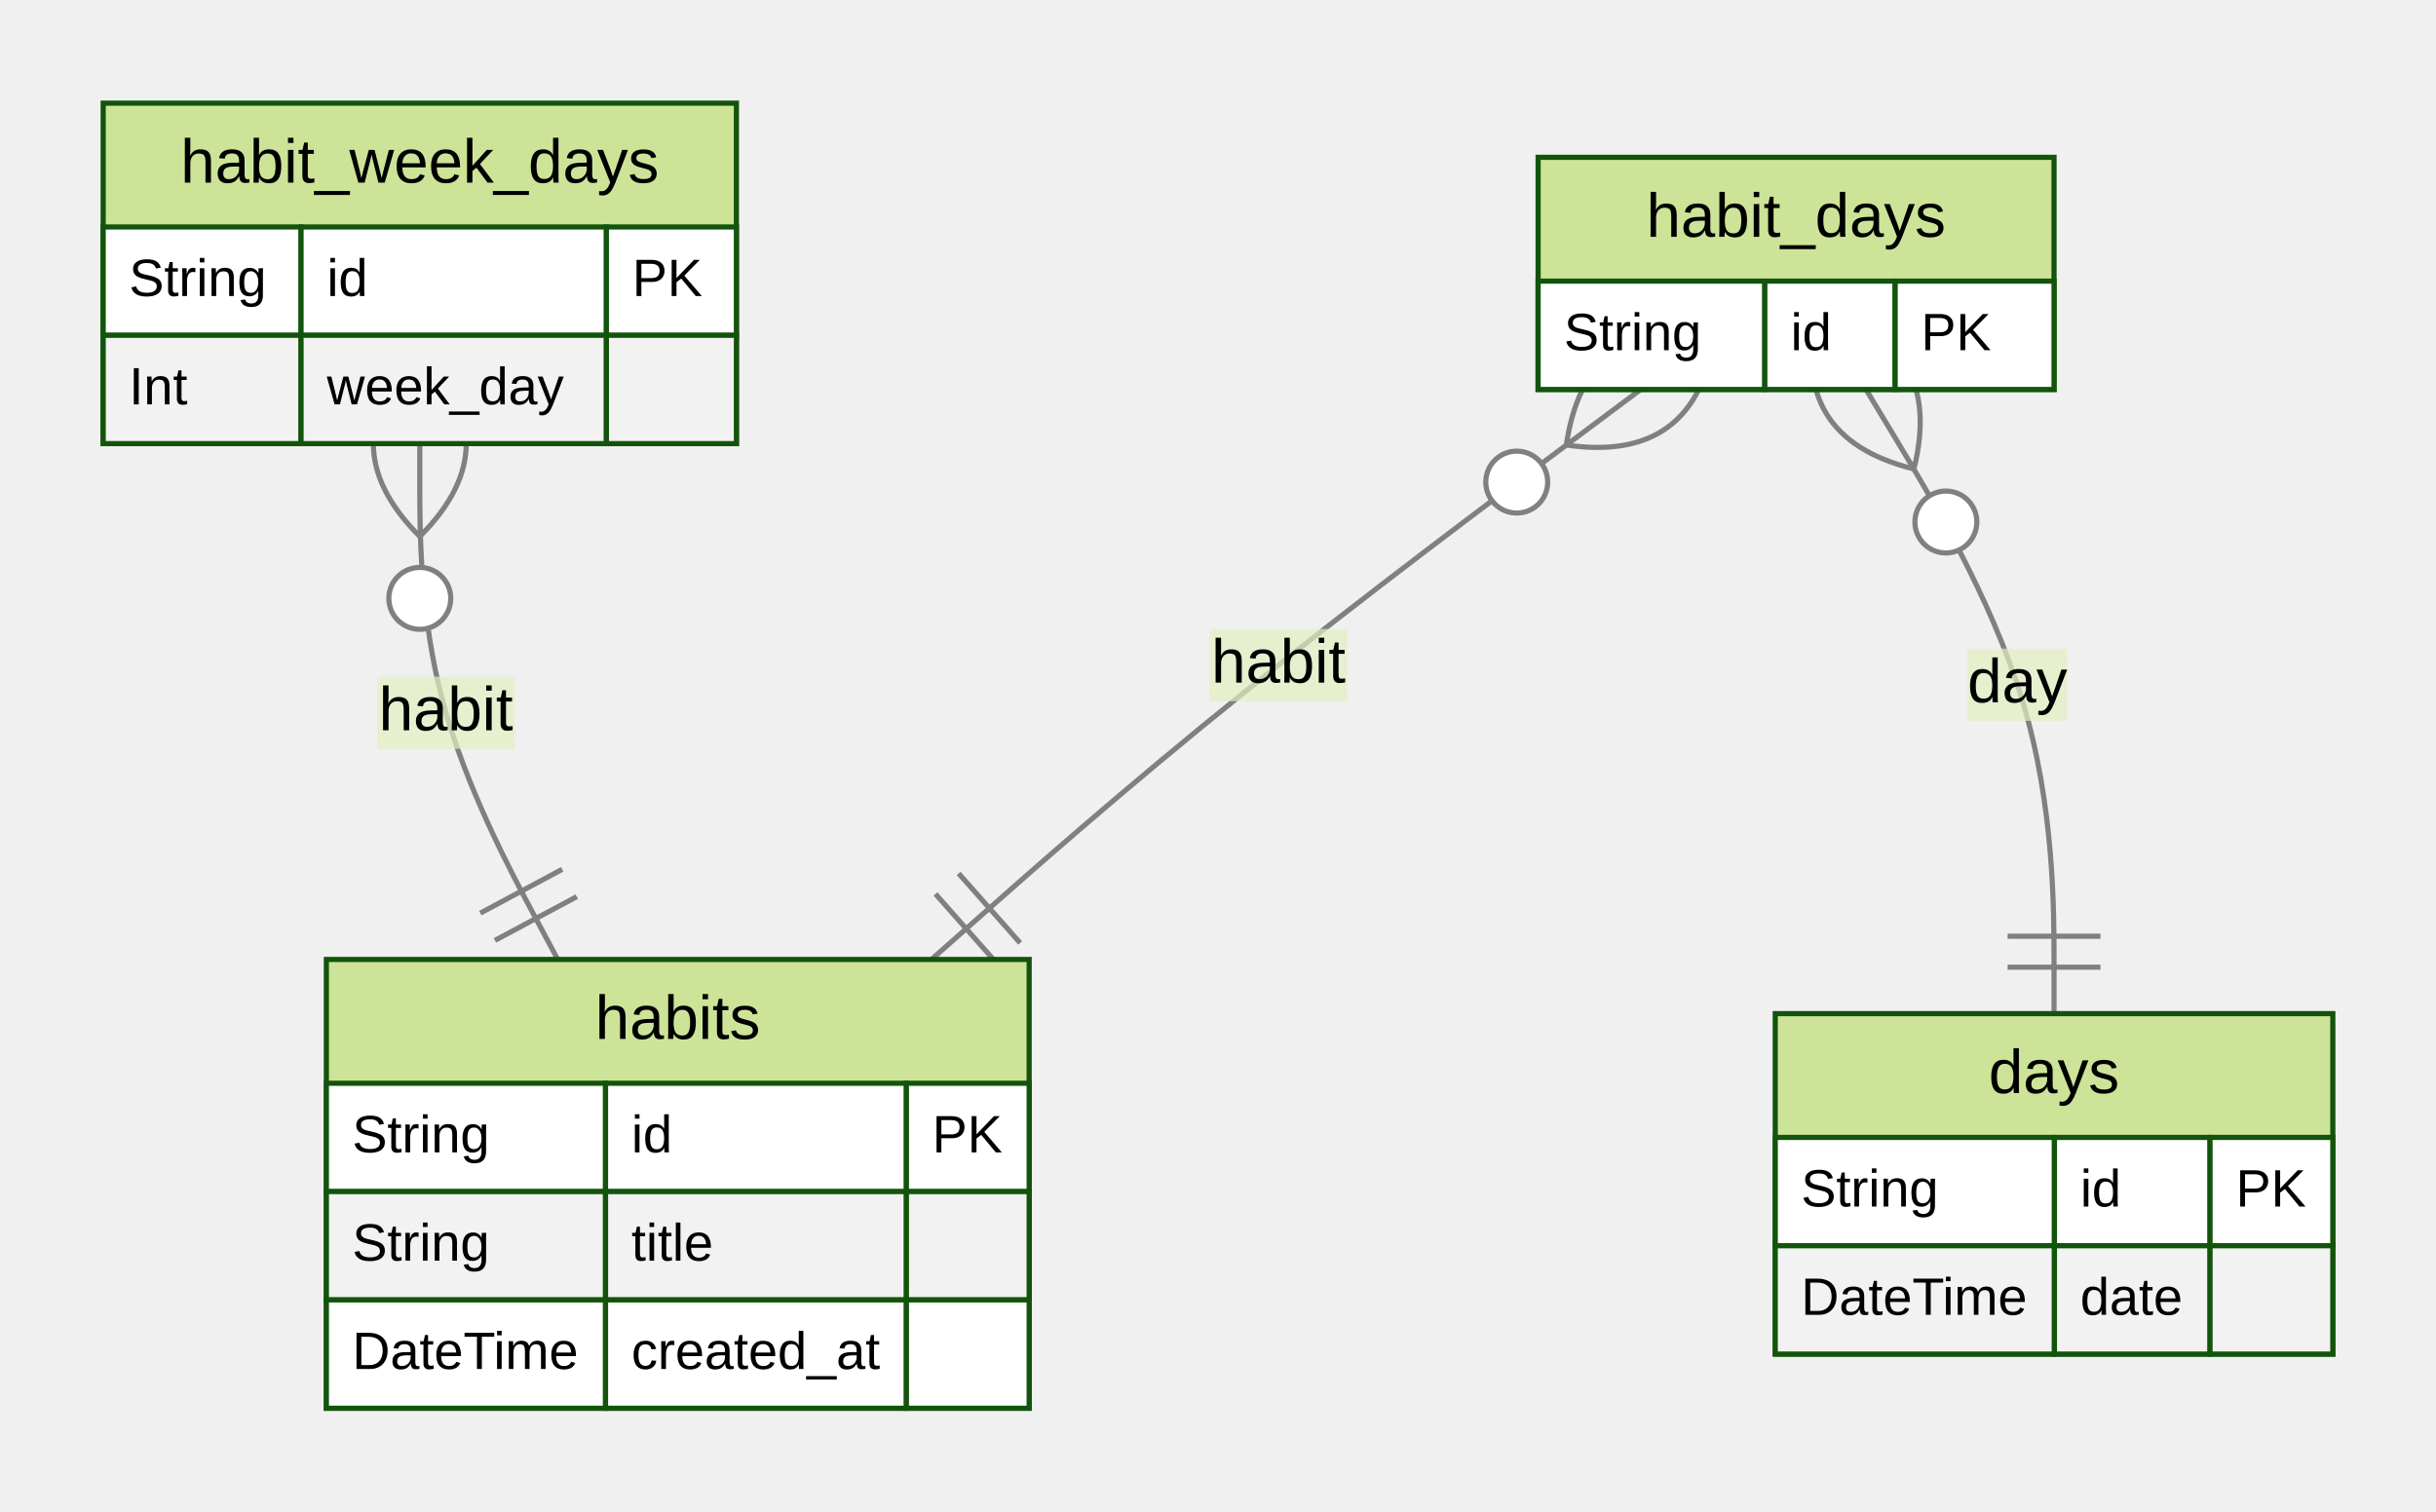
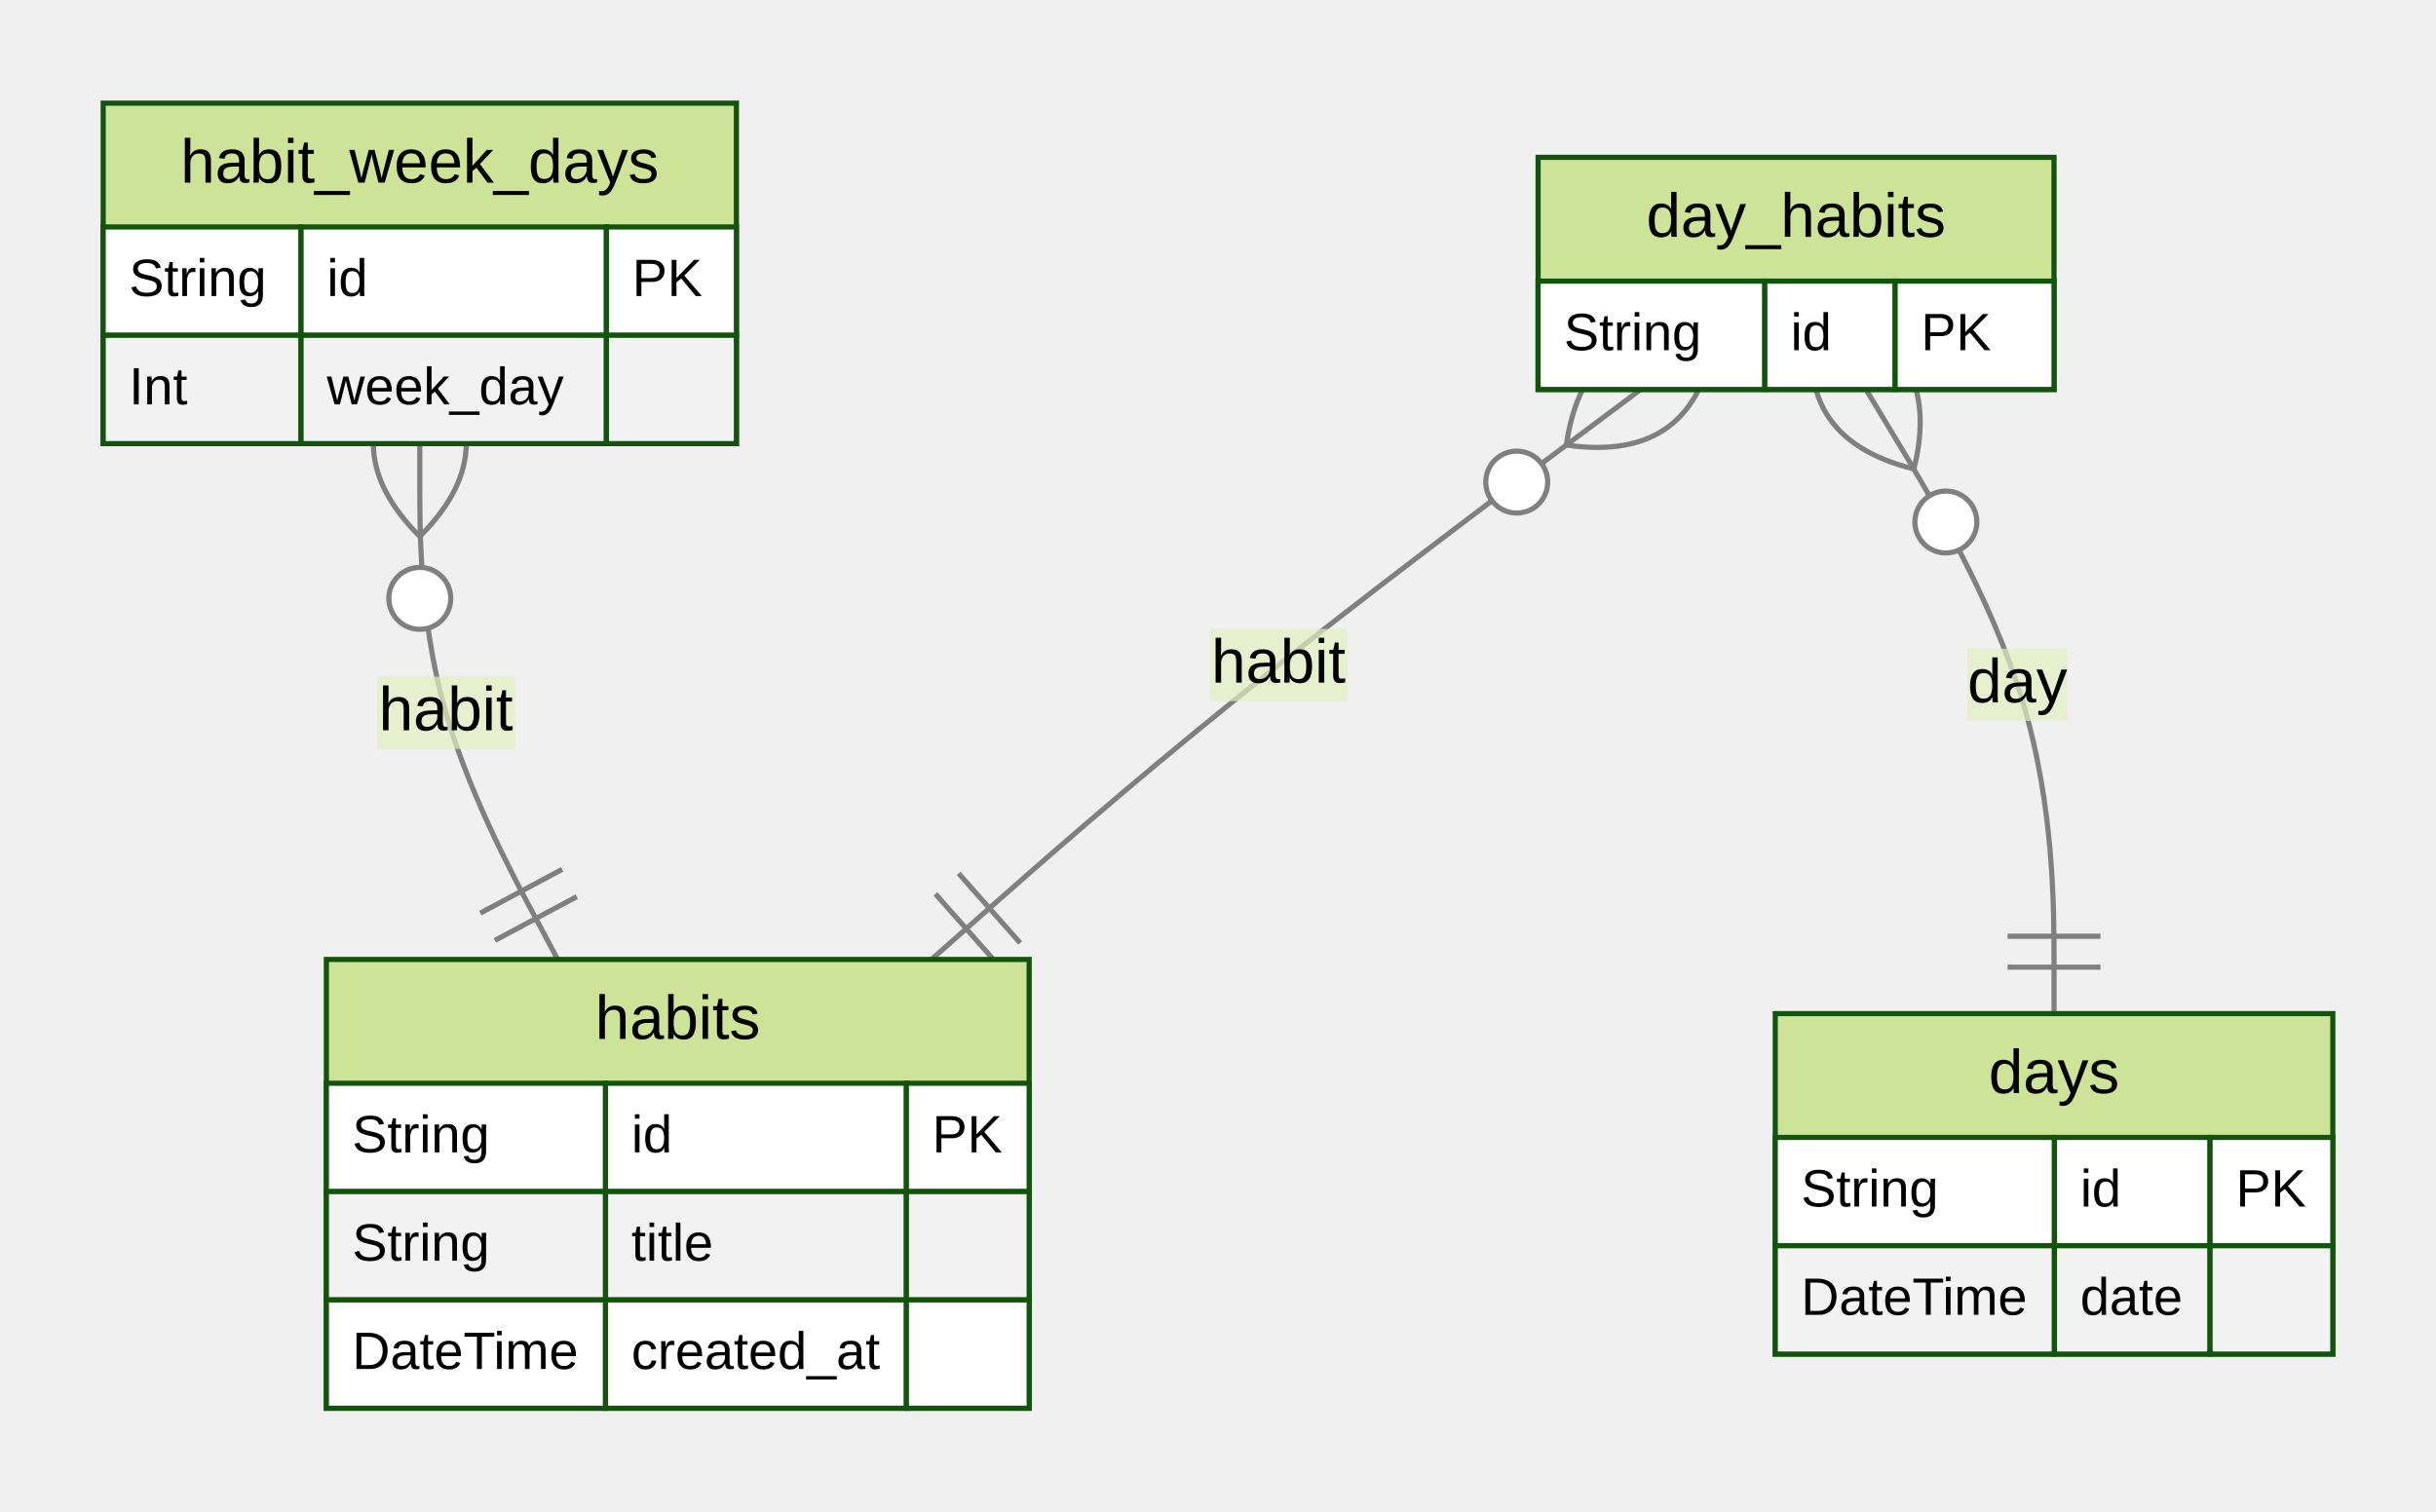
<svg xmlns="http://www.w3.org/2000/svg" aria-roledescription="er" viewBox="0 0 472.158 293" style="max-width: 472.158px; background-color: white;" width="100%" id="mermaid-0">
  <style>#mermaid-0{font-family:"trebuchet ms",verdana,arial,sans-serif;font-size:16px;fill:#000000;}#mermaid-0 .error-icon{fill:#552222;}#mermaid-0 .error-text{fill:#552222;stroke:#552222;}#mermaid-0 .edge-thickness-normal{stroke-width:2px;}#mermaid-0 .edge-thickness-thick{stroke-width:3.5px;}#mermaid-0 .edge-pattern-solid{stroke-dasharray:0;}#mermaid-0 .edge-pattern-dashed{stroke-dasharray:3;}#mermaid-0 .edge-pattern-dotted{stroke-dasharray:2;}#mermaid-0 .marker{fill:#000000;stroke:#000000;}#mermaid-0 .marker.cross{stroke:#000000;}#mermaid-0 svg{font-family:"trebuchet ms",verdana,arial,sans-serif;font-size:16px;}#mermaid-0 .entityBox{fill:#cde498;stroke:#13540c;}#mermaid-0 .attributeBoxOdd{fill:#ffffff;stroke:#13540c;}#mermaid-0 .attributeBoxEven{fill:#f2f2f2;stroke:#13540c;}#mermaid-0 .relationshipLabelBox{fill:hsl(78.158, 58.462%, 84.51%);opacity:0.7;background-color:hsl(78.158, 58.462%, 84.51%);}#mermaid-0 .relationshipLabelBox rect{opacity:0.5;}#mermaid-0 .relationshipLine{stroke:#000000;}#mermaid-0 .entityTitleText{text-anchor:middle;font-size:18px;fill:#000000;}#mermaid-0 :root{--mermaid-font-family:"trebuchet ms",verdana,arial,sans-serif;}</style>
  <g />
  <defs>
    <marker orient="auto" markerHeight="18" markerWidth="18" refY="9" refX="0" id="ONLY_ONE_START">
      <path d="M9,0 L9,18 M15,0 L15,18" fill="none" stroke="gray" />
    </marker>
  </defs>
  <defs>
    <marker orient="auto" markerHeight="18" markerWidth="18" refY="9" refX="18" id="ONLY_ONE_END">
      <path d="M3,0 L3,18 M9,0 L9,18" fill="none" stroke="gray" />
    </marker>
  </defs>
  <defs>
    <marker orient="auto" markerHeight="18" markerWidth="30" refY="9" refX="0" id="ZERO_OR_ONE_START">
      <circle r="6" cy="9" cx="21" fill="white" stroke="gray" />
      <path d="M9,0 L9,18" fill="none" stroke="gray" />
    </marker>
  </defs>
  <defs>
    <marker orient="auto" markerHeight="18" markerWidth="30" refY="9" refX="30" id="ZERO_OR_ONE_END">
      <circle r="6" cy="9" cx="9" fill="white" stroke="gray" />
      <path d="M21,0 L21,18" fill="none" stroke="gray" />
    </marker>
  </defs>
  <defs>
    <marker orient="auto" markerHeight="36" markerWidth="45" refY="18" refX="18" id="ONE_OR_MORE_START">
      <path d="M0,18 Q 18,0 36,18 Q 18,36 0,18 M42,9 L42,27" fill="none" stroke="gray" />
    </marker>
  </defs>
  <defs>
    <marker orient="auto" markerHeight="36" markerWidth="45" refY="18" refX="27" id="ONE_OR_MORE_END">
      <path d="M3,9 L3,27 M9,18 Q27,0 45,18 Q27,36 9,18" fill="none" stroke="gray" />
    </marker>
  </defs>
  <defs>
    <marker orient="auto" markerHeight="36" markerWidth="57" refY="18" refX="18" id="ZERO_OR_MORE_START">
      <circle r="6" cy="18" cx="48" fill="white" stroke="gray" />
      <path d="M0,18 Q18,0 36,18 Q18,36 0,18" fill="none" stroke="gray" />
    </marker>
  </defs>
  <defs>
    <marker orient="auto" markerHeight="36" markerWidth="57" refY="18" refX="39" id="ZERO_OR_MORE_END">
      <circle r="6" cy="18" cx="9" fill="white" stroke="gray" />
      <path d="M21,18 Q39,0 57,18 Q39,36 21,18" fill="none" stroke="gray" />
    </marker>
  </defs>
  <path style="stroke: gray; fill: none;" marker-start="url(#ZERO_OR_MORE_START)" marker-end="url(#ONLY_ONE_END)" d="M81.367,86L81.367,94.333C81.367,102.667,81.367,119.333,85.824,136C90.28,152.667,99.192,169.333,103.649,177.667L108.105,186" class="er relationshipLine" />
  <path style="stroke: gray; fill: none;" marker-start="url(#ZERO_OR_MORE_START)" marker-end="url(#ONLY_ONE_END)" d="M361.677,75.5L367.752,85.583C373.826,95.667,385.975,115.833,392.049,136C398.123,156.167,398.123,176.333,398.123,186.417L398.123,196.5" class="er relationshipLine" />
  <path style="stroke: gray; fill: none;" marker-start="url(#ZERO_OR_MORE_START)" marker-end="url(#ONLY_ONE_END)" d="M318.013,75.5L304.519,85.583C291.026,95.667,264.038,115.833,241.125,134.25C218.212,152.667,199.374,169.333,189.955,177.667L180.535,186" class="er relationshipLine" />
-   <g transform="translate(63.25739,186 )" id="entity-habits-47dda89a-ebd1-41c5-a6ca-08dc7a43998f">
+   <g transform="translate(63.25739,186 )" id="entity-habits-b0b69bc8-d7bf-455c-ad4d-c8dc83e3e49a">
    <rect height="87" width="136.22" y="0" x="0" class="er entityBox" />
-     <text style="dominant-baseline: middle; text-anchor: middle; font-size: 12px;" transform="translate(68.1098,12)" y="0" x="0" id="text-entity-habits-47dda89a-ebd1-41c5-a6ca-08dc7a43998f" class="er entityLabel">habits</text>
+     <text style="dominant-baseline: middle; text-anchor: middle; font-size: 12px;" transform="translate(68.1098,12)" y="0" x="0" id="text-entity-habits-b0b69bc8-d7bf-455c-ad4d-c8dc83e3e49a" class="er entityLabel">habits</text>
    <rect height="21" width="54.113" y="24" x="0" class="er attributeBoxOdd" />
-     <text style="dominant-baseline: middle; font-size: 10.2px;" transform="translate(5,34.5)" y="0" x="0" id="text-entity-habits-47dda89a-ebd1-41c5-a6ca-08dc7a43998f-attr-1-type" class="er entityLabel">String</text>
+     <text style="dominant-baseline: middle; font-size: 10.2px;" transform="translate(5,34.5)" y="0" x="0" id="text-entity-habits-b0b69bc8-d7bf-455c-ad4d-c8dc83e3e49a-attr-1-type" class="er entityLabel">String</text>
    <rect height="21" width="58.311" y="24" x="54.113" class="er attributeBoxOdd" />
-     <text style="dominant-baseline: middle; font-size: 10.2px;" transform="translate(59.11313,34.5)" y="0" x="0" id="text-entity-habits-47dda89a-ebd1-41c5-a6ca-08dc7a43998f-attr-1-name" class="er entityLabel">id</text>
+     <text style="dominant-baseline: middle; font-size: 10.2px;" transform="translate(59.11313,34.5)" y="0" x="0" id="text-entity-habits-b0b69bc8-d7bf-455c-ad4d-c8dc83e3e49a-attr-1-name" class="er entityLabel">id</text>
    <rect height="21" width="23.795" y="24" x="112.425" class="er attributeBoxOdd" />
-     <text style="dominant-baseline: middle; font-size: 10.2px;" transform="translate(117.4246,34.5)" y="0" x="0" id="text-entity-habits-47dda89a-ebd1-41c5-a6ca-08dc7a43998f-attr-1-key" class="er entityLabel">PK</text>
+     <text style="dominant-baseline: middle; font-size: 10.2px;" transform="translate(117.4246,34.5)" y="0" x="0" id="text-entity-habits-b0b69bc8-d7bf-455c-ad4d-c8dc83e3e49a-attr-1-key" class="er entityLabel">PK</text>
    <rect height="21" width="54.113" y="45" x="0" class="er attributeBoxEven" />
-     <text style="dominant-baseline: middle; font-size: 10.2px;" transform="translate(5,55.5)" y="0" x="0" id="text-entity-habits-47dda89a-ebd1-41c5-a6ca-08dc7a43998f-attr-2-type" class="er entityLabel">String</text>
+     <text style="dominant-baseline: middle; font-size: 10.2px;" transform="translate(5,55.5)" y="0" x="0" id="text-entity-habits-b0b69bc8-d7bf-455c-ad4d-c8dc83e3e49a-attr-2-type" class="er entityLabel">String</text>
    <rect height="21" width="58.311" y="45" x="54.113" class="er attributeBoxEven" />
-     <text style="dominant-baseline: middle; font-size: 10.2px;" transform="translate(59.11313,55.5)" y="0" x="0" id="text-entity-habits-47dda89a-ebd1-41c5-a6ca-08dc7a43998f-attr-2-name" class="er entityLabel">title</text>
+     <text style="dominant-baseline: middle; font-size: 10.2px;" transform="translate(59.11313,55.5)" y="0" x="0" id="text-entity-habits-b0b69bc8-d7bf-455c-ad4d-c8dc83e3e49a-attr-2-name" class="er entityLabel">title</text>
    <rect height="21" width="23.795" y="45" x="112.425" class="er attributeBoxEven" />
-     <text style="dominant-baseline: middle; font-size: 10.2px;" transform="translate(117.4246,55.5)" y="0" x="0" id="text-entity-habits-47dda89a-ebd1-41c5-a6ca-08dc7a43998f-attr-2-key" class="er entityLabel" />
+     <text style="dominant-baseline: middle; font-size: 10.2px;" transform="translate(117.4246,55.5)" y="0" x="0" id="text-entity-habits-b0b69bc8-d7bf-455c-ad4d-c8dc83e3e49a-attr-2-key" class="er entityLabel" />
    <rect height="21" width="54.113" y="66" x="0" class="er attributeBoxOdd" />
-     <text style="dominant-baseline: middle; font-size: 10.2px;" transform="translate(5,76.5)" y="0" x="0" id="text-entity-habits-47dda89a-ebd1-41c5-a6ca-08dc7a43998f-attr-3-type" class="er entityLabel">DateTime</text>
+     <text style="dominant-baseline: middle; font-size: 10.2px;" transform="translate(5,76.5)" y="0" x="0" id="text-entity-habits-b0b69bc8-d7bf-455c-ad4d-c8dc83e3e49a-attr-3-type" class="er entityLabel">DateTime</text>
    <rect height="21" width="58.311" y="66" x="54.113" class="er attributeBoxOdd" />
-     <text style="dominant-baseline: middle; font-size: 10.2px;" transform="translate(59.11313,76.5)" y="0" x="0" id="text-entity-habits-47dda89a-ebd1-41c5-a6ca-08dc7a43998f-attr-3-name" class="er entityLabel">created_at</text>
+     <text style="dominant-baseline: middle; font-size: 10.2px;" transform="translate(59.11313,76.5)" y="0" x="0" id="text-entity-habits-b0b69bc8-d7bf-455c-ad4d-c8dc83e3e49a-attr-3-name" class="er entityLabel">created_at</text>
    <rect height="21" width="23.795" y="66" x="112.425" class="er attributeBoxOdd" />
-     <text style="dominant-baseline: middle; font-size: 10.2px;" transform="translate(117.4246,76.5)" y="0" x="0" id="text-entity-habits-47dda89a-ebd1-41c5-a6ca-08dc7a43998f-attr-3-key" class="er entityLabel" />
+     <text style="dominant-baseline: middle; font-size: 10.2px;" transform="translate(117.4246,76.5)" y="0" x="0" id="text-entity-habits-b0b69bc8-d7bf-455c-ad4d-c8dc83e3e49a-attr-3-key" class="er entityLabel" />
  </g>
-   <g transform="translate(20,20 )" id="entity-habitweekdays-9004dac5-a8ef-46b5-aef6-c1f1d33eca38">
+   <g transform="translate(20,20 )" id="entity-habitweekdays-38333b77-6334-4e27-8fdd-a03d4fcb9bf6">
    <rect height="66" width="122.734" y="0" x="0" class="er entityBox" />
-     <text style="dominant-baseline: middle; text-anchor: middle; font-size: 12px;" transform="translate(61.36719,12)" y="0" x="0" id="text-entity-habitweekdays-9004dac5-a8ef-46b5-aef6-c1f1d33eca38" class="er entityLabel">habit_week_days</text>
+     <text style="dominant-baseline: middle; text-anchor: middle; font-size: 12px;" transform="translate(61.36719,12)" y="0" x="0" id="text-entity-habitweekdays-38333b77-6334-4e27-8fdd-a03d4fcb9bf6" class="er entityLabel">habit_week_days</text>
    <rect height="21" width="38.351" y="24" x="0" class="er attributeBoxOdd" />
-     <text style="dominant-baseline: middle; font-size: 10.2px;" transform="translate(5,34.5)" y="0" x="0" id="text-entity-habitweekdays-9004dac5-a8ef-46b5-aef6-c1f1d33eca38-attr-1-type" class="er entityLabel">String</text>
+     <text style="dominant-baseline: middle; font-size: 10.2px;" transform="translate(5,34.5)" y="0" x="0" id="text-entity-habitweekdays-38333b77-6334-4e27-8fdd-a03d4fcb9bf6-attr-1-type" class="er entityLabel">String</text>
    <rect height="21" width="59.184" y="24" x="38.351" class="er attributeBoxOdd" />
-     <text style="dominant-baseline: middle; font-size: 10.2px;" transform="translate(43.35122,34.5)" y="0" x="0" id="text-entity-habitweekdays-9004dac5-a8ef-46b5-aef6-c1f1d33eca38-attr-1-name" class="er entityLabel">id</text>
+     <text style="dominant-baseline: middle; font-size: 10.2px;" transform="translate(43.35122,34.5)" y="0" x="0" id="text-entity-habitweekdays-38333b77-6334-4e27-8fdd-a03d4fcb9bf6-attr-1-name" class="er entityLabel">id</text>
    <rect height="21" width="25.199" y="24" x="97.535" class="er attributeBoxOdd" />
-     <text style="dominant-baseline: middle; font-size: 10.2px;" transform="translate(102.5352,34.5)" y="0" x="0" id="text-entity-habitweekdays-9004dac5-a8ef-46b5-aef6-c1f1d33eca38-attr-1-key" class="er entityLabel">PK</text>
+     <text style="dominant-baseline: middle; font-size: 10.2px;" transform="translate(102.5352,34.5)" y="0" x="0" id="text-entity-habitweekdays-38333b77-6334-4e27-8fdd-a03d4fcb9bf6-attr-1-key" class="er entityLabel">PK</text>
    <rect height="21" width="38.351" y="45" x="0" class="er attributeBoxEven" />
-     <text style="dominant-baseline: middle; font-size: 10.2px;" transform="translate(5,55.5)" y="0" x="0" id="text-entity-habitweekdays-9004dac5-a8ef-46b5-aef6-c1f1d33eca38-attr-2-type" class="er entityLabel">Int</text>
+     <text style="dominant-baseline: middle; font-size: 10.2px;" transform="translate(5,55.5)" y="0" x="0" id="text-entity-habitweekdays-38333b77-6334-4e27-8fdd-a03d4fcb9bf6-attr-2-type" class="er entityLabel">Int</text>
    <rect height="21" width="59.184" y="45" x="38.351" class="er attributeBoxEven" />
-     <text style="dominant-baseline: middle; font-size: 10.2px;" transform="translate(43.35122,55.5)" y="0" x="0" id="text-entity-habitweekdays-9004dac5-a8ef-46b5-aef6-c1f1d33eca38-attr-2-name" class="er entityLabel">week_day</text>
+     <text style="dominant-baseline: middle; font-size: 10.2px;" transform="translate(43.35122,55.5)" y="0" x="0" id="text-entity-habitweekdays-38333b77-6334-4e27-8fdd-a03d4fcb9bf6-attr-2-name" class="er entityLabel">week_day</text>
    <rect height="21" width="25.199" y="45" x="97.535" class="er attributeBoxEven" />
-     <text style="dominant-baseline: middle; font-size: 10.2px;" transform="translate(102.5352,55.5)" y="0" x="0" id="text-entity-habitweekdays-9004dac5-a8ef-46b5-aef6-c1f1d33eca38-attr-2-key" class="er entityLabel" />
+     <text style="dominant-baseline: middle; font-size: 10.2px;" transform="translate(102.5352,55.5)" y="0" x="0" id="text-entity-habitweekdays-38333b77-6334-4e27-8fdd-a03d4fcb9bf6-attr-2-key" class="er entityLabel" />
  </g>
-   <g transform="translate(344.0882,196.5 )" id="entity-days-9c8e7459-caec-43cb-a07d-016d035f9c83">
+   <g transform="translate(344.0882,196.5 )" id="entity-days-92c3c4e1-7547-4f1d-837d-a21baf03a86b">
    <rect height="66" width="108.07" y="0" x="0" class="er entityBox" />
-     <text style="dominant-baseline: middle; text-anchor: middle; font-size: 12px;" transform="translate(54.03506,12)" y="0" x="0" id="text-entity-days-9c8e7459-caec-43cb-a07d-016d035f9c83" class="er entityLabel">days</text>
+     <text style="dominant-baseline: middle; text-anchor: middle; font-size: 12px;" transform="translate(54.03506,12)" y="0" x="0" id="text-entity-days-92c3c4e1-7547-4f1d-837d-a21baf03a86b" class="er entityLabel">days</text>
    <rect height="21" width="54.113" y="24" x="0" class="er attributeBoxOdd" />
-     <text style="dominant-baseline: middle; font-size: 10.2px;" transform="translate(5,34.5)" y="0" x="0" id="text-entity-days-9c8e7459-caec-43cb-a07d-016d035f9c83-attr-1-type" class="er entityLabel">String</text>
+     <text style="dominant-baseline: middle; font-size: 10.2px;" transform="translate(5,34.5)" y="0" x="0" id="text-entity-days-92c3c4e1-7547-4f1d-837d-a21baf03a86b-attr-1-type" class="er entityLabel">String</text>
    <rect height="21" width="30.162" y="24" x="54.113" class="er attributeBoxOdd" />
-     <text style="dominant-baseline: middle; font-size: 10.2px;" transform="translate(59.11313,34.5)" y="0" x="0" id="text-entity-days-9c8e7459-caec-43cb-a07d-016d035f9c83-attr-1-name" class="er entityLabel">id</text>
+     <text style="dominant-baseline: middle; font-size: 10.2px;" transform="translate(59.11313,34.5)" y="0" x="0" id="text-entity-days-92c3c4e1-7547-4f1d-837d-a21baf03a86b-attr-1-name" class="er entityLabel">id</text>
    <rect height="21" width="23.795" y="24" x="84.275" class="er attributeBoxOdd" />
-     <text style="dominant-baseline: middle; font-size: 10.2px;" transform="translate(89.27515,34.5)" y="0" x="0" id="text-entity-days-9c8e7459-caec-43cb-a07d-016d035f9c83-attr-1-key" class="er entityLabel">PK</text>
+     <text style="dominant-baseline: middle; font-size: 10.2px;" transform="translate(89.27515,34.5)" y="0" x="0" id="text-entity-days-92c3c4e1-7547-4f1d-837d-a21baf03a86b-attr-1-key" class="er entityLabel">PK</text>
    <rect height="21" width="54.113" y="45" x="0" class="er attributeBoxEven" />
-     <text style="dominant-baseline: middle; font-size: 10.2px;" transform="translate(5,55.5)" y="0" x="0" id="text-entity-days-9c8e7459-caec-43cb-a07d-016d035f9c83-attr-2-type" class="er entityLabel">DateTime</text>
+     <text style="dominant-baseline: middle; font-size: 10.2px;" transform="translate(5,55.5)" y="0" x="0" id="text-entity-days-92c3c4e1-7547-4f1d-837d-a21baf03a86b-attr-2-type" class="er entityLabel">DateTime</text>
    <rect height="21" width="30.162" y="45" x="54.113" class="er attributeBoxEven" />
-     <text style="dominant-baseline: middle; font-size: 10.2px;" transform="translate(59.11313,55.5)" y="0" x="0" id="text-entity-days-9c8e7459-caec-43cb-a07d-016d035f9c83-attr-2-name" class="er entityLabel">date</text>
+     <text style="dominant-baseline: middle; font-size: 10.2px;" transform="translate(59.11313,55.5)" y="0" x="0" id="text-entity-days-92c3c4e1-7547-4f1d-837d-a21baf03a86b-attr-2-name" class="er entityLabel">date</text>
    <rect height="21" width="23.795" y="45" x="84.275" class="er attributeBoxEven" />
-     <text style="dominant-baseline: middle; font-size: 10.2px;" transform="translate(89.27515,55.5)" y="0" x="0" id="text-entity-days-9c8e7459-caec-43cb-a07d-016d035f9c83-attr-2-key" class="er entityLabel" />
+     <text style="dominant-baseline: middle; font-size: 10.2px;" transform="translate(89.27515,55.5)" y="0" x="0" id="text-entity-days-92c3c4e1-7547-4f1d-837d-a21baf03a86b-attr-2-key" class="er entityLabel" />
  </g>
-   <g transform="translate(298.1232,30.5 )" id="entity-habitdays-4efefeff-0e76-4bf2-897f-e60d81b2951b">
+   <g transform="translate(298.1232,30.5 )" id="entity-dayhabits-2130f216-85dd-4d28-8c87-2c2882c89c75">
    <rect height="45" width="100" y="0" x="0" class="er entityBox" />
-     <text style="dominant-baseline: middle; text-anchor: middle; font-size: 12px;" transform="translate(50,12)" y="0" x="0" id="text-entity-habitdays-4efefeff-0e76-4bf2-897f-e60d81b2951b" class="er entityLabel">habit_days</text>
+     <text style="dominant-baseline: middle; text-anchor: middle; font-size: 12px;" transform="translate(50,12)" y="0" x="0" id="text-entity-dayhabits-2130f216-85dd-4d28-8c87-2c2882c89c75" class="er entityLabel">day_habits</text>
    <rect height="21" width="43.945" y="24" x="0" class="er attributeBoxOdd" />
-     <text style="dominant-baseline: middle; font-size: 10.2px;" transform="translate(5,34.5)" y="0" x="0" id="text-entity-habitdays-4efefeff-0e76-4bf2-897f-e60d81b2951b-attr-1-type" class="er entityLabel">String</text>
+     <text style="dominant-baseline: middle; font-size: 10.2px;" transform="translate(5,34.5)" y="0" x="0" id="text-entity-dayhabits-2130f216-85dd-4d28-8c87-2c2882c89c75-attr-1-type" class="er entityLabel">String</text>
    <rect height="21" width="25.262" y="24" x="43.945" class="er attributeBoxOdd" />
-     <text style="dominant-baseline: middle; font-size: 10.2px;" transform="translate(48.94526,34.5)" y="0" x="0" id="text-entity-habitdays-4efefeff-0e76-4bf2-897f-e60d81b2951b-attr-1-name" class="er entityLabel">id</text>
+     <text style="dominant-baseline: middle; font-size: 10.2px;" transform="translate(48.94526,34.5)" y="0" x="0" id="text-entity-dayhabits-2130f216-85dd-4d28-8c87-2c2882c89c75-attr-1-name" class="er entityLabel">id</text>
    <rect height="21" width="30.793" y="24" x="69.207" class="er attributeBoxOdd" />
-     <text style="dominant-baseline: middle; font-size: 10.2px;" transform="translate(74.20681,34.5)" y="0" x="0" id="text-entity-habitdays-4efefeff-0e76-4bf2-897f-e60d81b2951b-attr-1-key" class="er entityLabel">PK</text>
+     <text style="dominant-baseline: middle; font-size: 10.2px;" transform="translate(74.20681,34.5)" y="0" x="0" id="text-entity-dayhabits-2130f216-85dd-4d28-8c87-2c2882c89c75-attr-1-key" class="er entityLabel">PK</text>
  </g>
  <rect height="14" width="26.688" y="131.171" x="73.085" class="er relationshipLabelBox" />
  <text style="text-anchor: middle; dominant-baseline: middle; font-size: 12px;" y="138.171" x="86.429" id="rel1" class="er relationshipLabel">habit</text>
  <rect height="14" width="19.359" y="125.746" x="381.338" class="er relationshipLabelBox" />
  <text style="text-anchor: middle; dominant-baseline: middle; font-size: 12px;" y="132.746" x="391.017" id="rel2" class="er relationshipLabel">day</text>
  <rect height="14" width="26.688" y="121.925" x="234.457" class="er relationshipLabelBox" />
  <text style="text-anchor: middle; dominant-baseline: middle; font-size: 12px;" y="128.925" x="247.801" id="rel3" class="er relationshipLabel">habit</text>
</svg>
